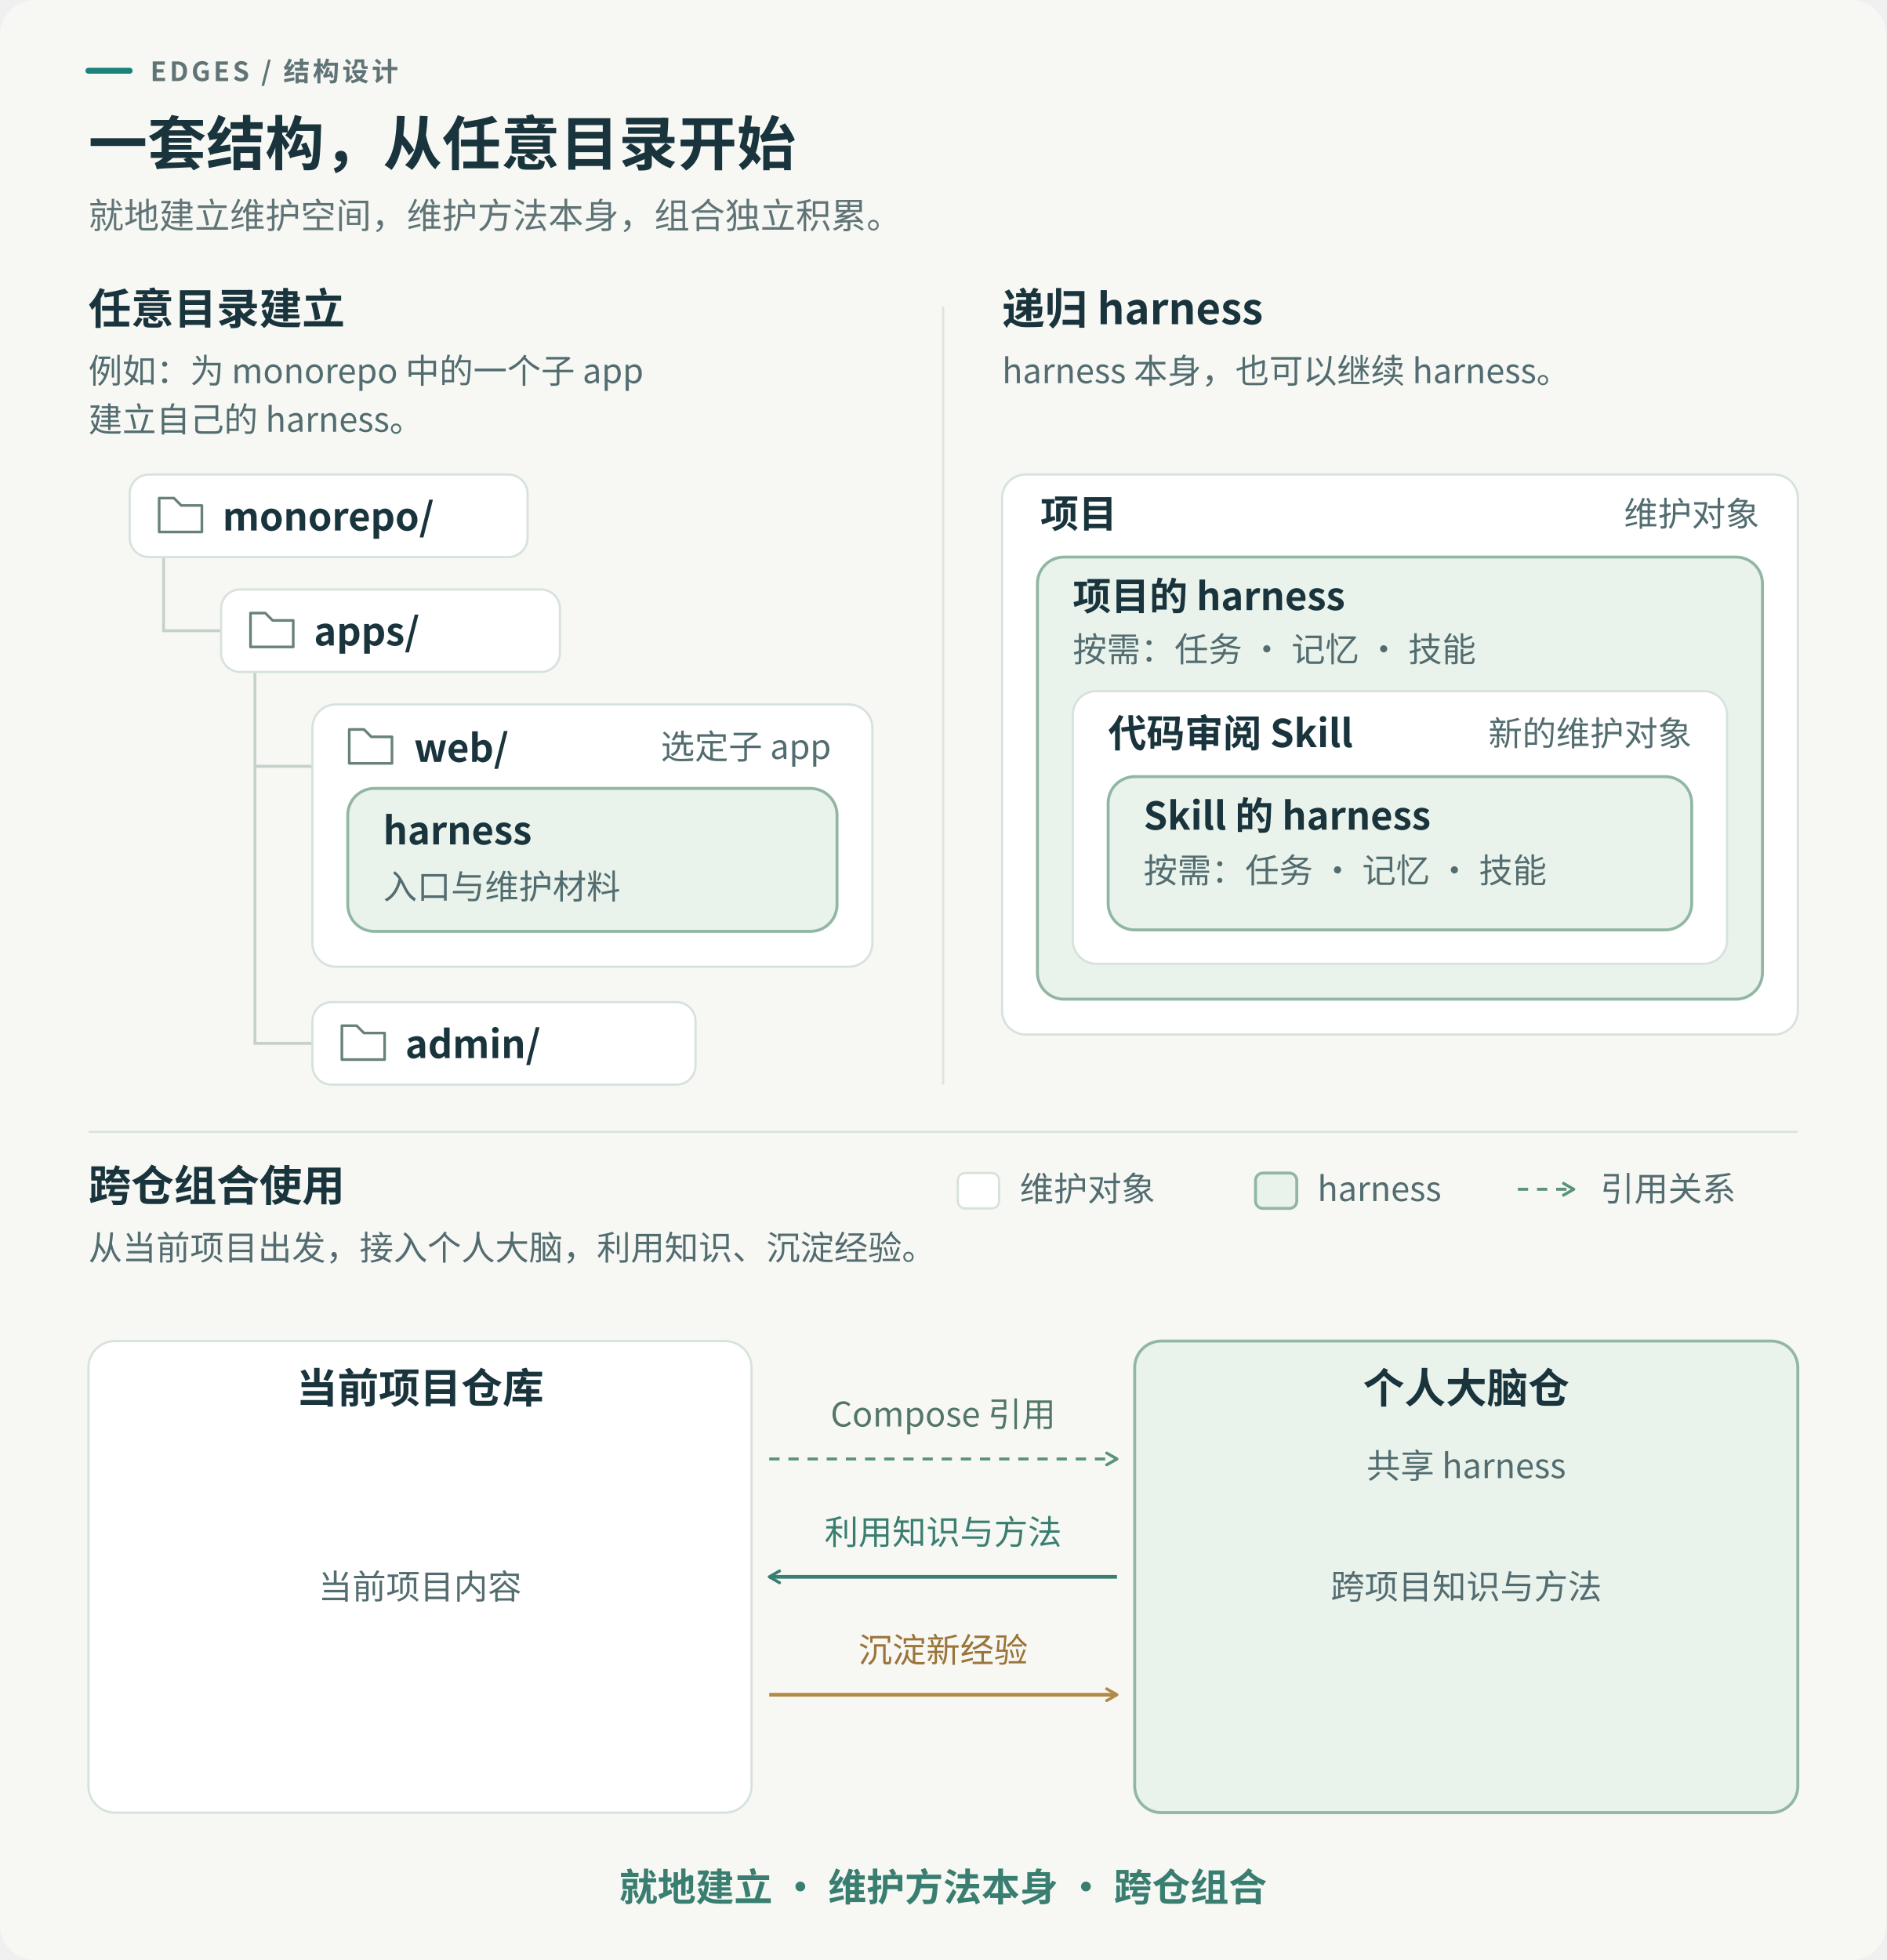
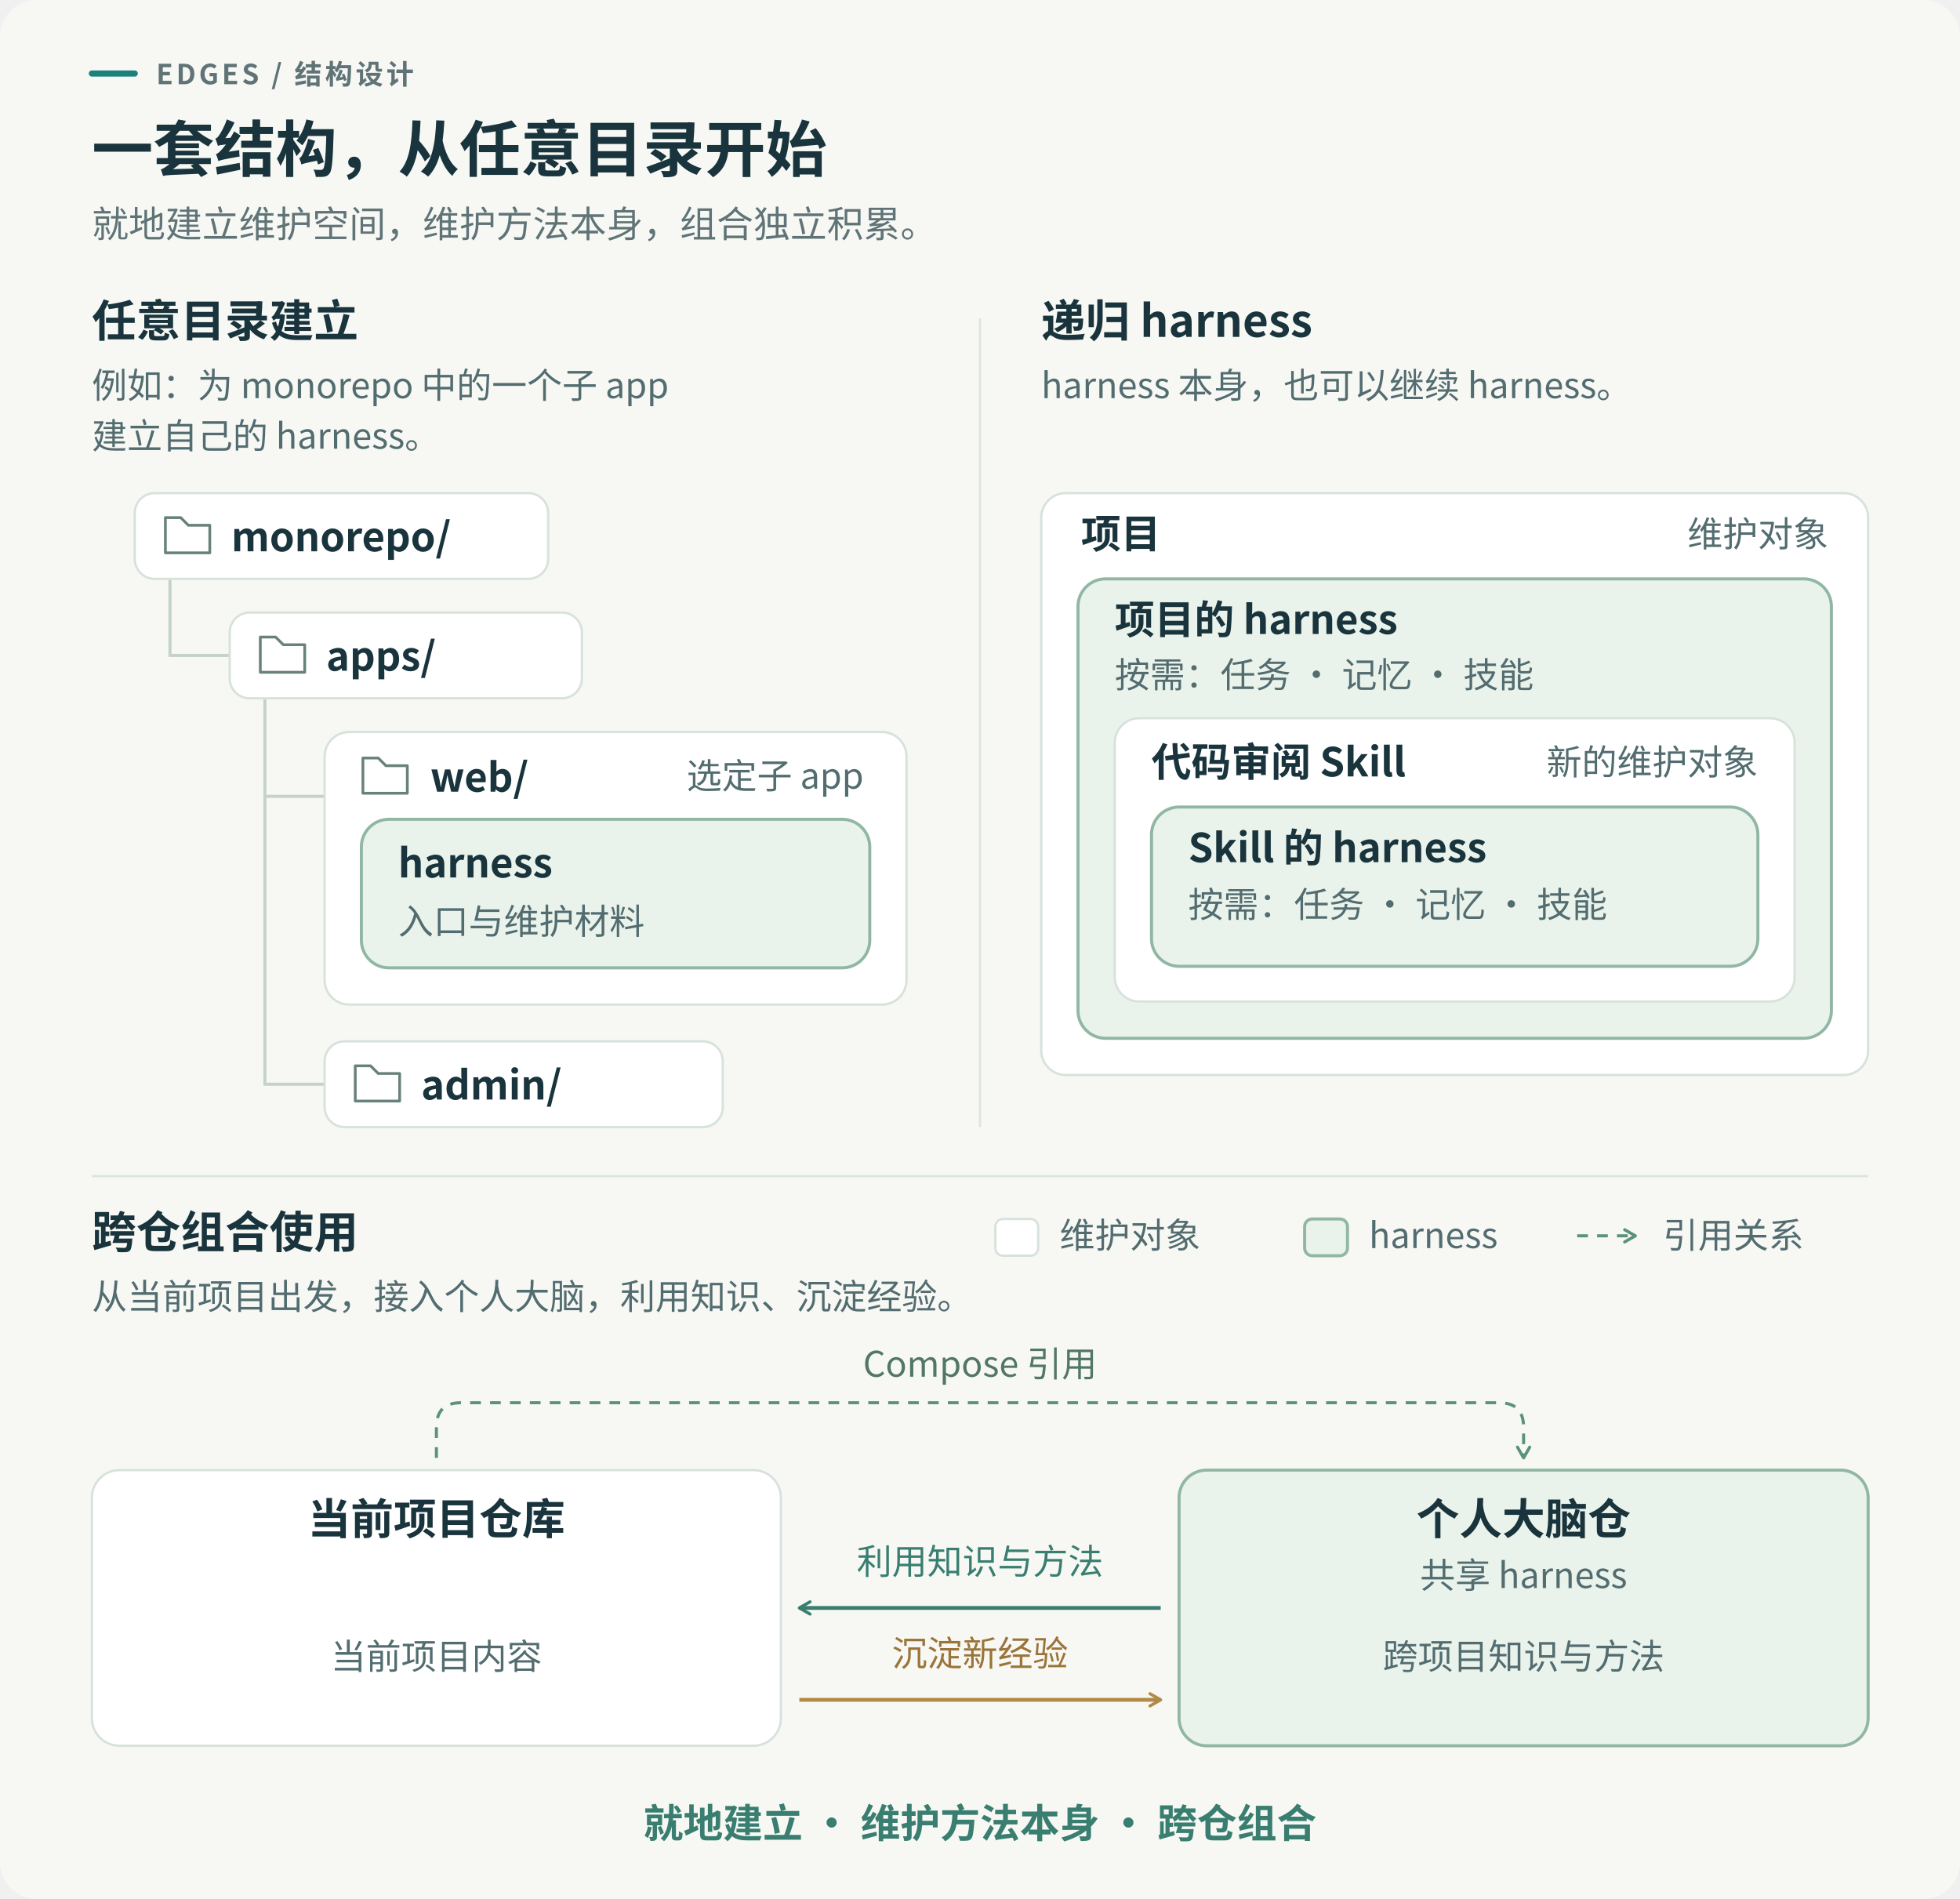
- <svg xmlns="http://www.w3.org/2000/svg" width="1280" height="1330" viewBox="0 0 1280 1330" role="img" aria-labelledby="title description">
+ <svg xmlns="http://www.w3.org/2000/svg" width="1280" height="1240" viewBox="0 0 1280 1240" role="img" aria-labelledby="title description">
  <defs>
    <style>
      text { font-family: -apple-system, BlinkMacSystemFont, "Segoe UI", "PingFang SC", "Microsoft YaHei", "Noto Sans CJK SC", sans-serif; }
      .ink { fill: #19343c; }
      .muted { fill: #607477; }
      .heading { font-size: 29px; font-weight: 650; fill: #19343c; }
      .node-title { font-size: 26px; font-weight: 600; fill: #19343c; }
      .body { font-size: 23px; fill: #526c70; }
      .plain-node { fill: #ffffff; stroke: #d7e2dc; stroke-width: 1.5; }
      .folder { fill: none; stroke: #68817c; stroke-width: 1.8; stroke-linecap: round; stroke-linejoin: round; }
      .selected-folder { fill: none; stroke: #397e70; stroke-width: 1.8; stroke-linecap: round; stroke-linejoin: round; }
    </style>
    <marker id="compose-arrow" markerWidth="11" markerHeight="10" refX="8" refY="5" orient="auto" markerUnits="userSpaceOnUse">
      <path d="m1 1 7 4-7 4" fill="none" stroke="#5a927c" stroke-width="2" stroke-linecap="round" stroke-linejoin="round" />
    </marker>
    <marker id="knowledge-arrow" markerWidth="11" markerHeight="10" refX="8" refY="5" orient="auto" markerUnits="userSpaceOnUse">
      <path d="m1 1 7 4-7 4" fill="none" stroke="#397e70" stroke-width="2" stroke-linecap="round" stroke-linejoin="round" />
    </marker>
    <marker id="experience-arrow" markerWidth="11" markerHeight="10" refX="8" refY="5" orient="auto" markerUnits="userSpaceOnUse">
      <path d="m1 1 7 4-7 4" fill="none" stroke="#b28a47" stroke-width="2" stroke-linecap="round" stroke-linejoin="round" />
    </marker>
  </defs>
-   <rect width="1280" height="1330" rx="24" fill="#f7f8f4" />
+   <rect width="1280" height="1240" rx="24" fill="#f7f8f4" />
  <path d="M60 48h28" stroke="#1b817b" stroke-width="4" stroke-linecap="round" />
  <text x="102" y="55" class="muted" font-size="18" font-weight="600" letter-spacing="2">EDGES / 结构设计</text>
  <text x="60" y="112" class="ink" font-size="40" font-weight="650">一套结构，从任意目录开始</text>
  <text x="60" y="155" class="muted" font-size="24">就地建立维护空间，维护方法本身，组合独立积累。</text>
  <text x="60" y="220" class="heading">任意目录建立</text>
  <text x="60" y="260" class="body">例如：为 monorepo 中的一个子 app</text>
  <text x="60" y="293" class="body">建立自己的 harness。</text>
  <text x="680" y="220" class="heading">递归 harness</text>
  <text x="680" y="260" class="body">harness 本身，也可以继续 harness。</text>
  <path d="M640 208v528" stroke="#dce5dd" stroke-width="1.5" />
  <path d="M111 378v50h39M173 456v252h39M173 520h39" fill="none" stroke="#c4d2cb" stroke-width="2" />
  <rect x="88" y="322" width="270" height="56" rx="13" class="plain-node" />
  <path d="M108 338h10l5 5h14v18h-29z" class="folder" />
  <text x="151" y="360" class="node-title">monorepo/</text>
  <rect x="150" y="400" width="230" height="56" rx="13" class="plain-node" />
  <path d="M170 416h10l5 5h14v18h-29z" class="folder" />
  <text x="213" y="438" class="node-title">apps/</text>
  <rect x="212" y="478" width="380" height="178" rx="16" class="plain-node" />
  <path d="M237 495h10l5 5h14v18h-29z" class="folder" />
  <text x="281" y="517" class="node-title">web/</text>
  <text x="564" y="515" class="body" text-anchor="end">选定子 app</text>
  <rect x="236" y="535" width="332" height="97" rx="18" fill="#eaf3eb" stroke="#91b7a4" stroke-width="2" />
  <text x="260" y="573" class="node-title">harness</text>
  <text x="260" y="610" class="body">入口与维护材料</text>
  <rect x="212" y="680" width="260" height="56" rx="13" class="plain-node" />
  <path d="M232 696h10l5 5h14v18h-29z" class="folder" />
  <text x="275" y="718" class="node-title">admin/</text>
  <rect x="680" y="322" width="540" height="380" rx="16" class="plain-node" />
  <text x="706" y="358" class="node-title">项目</text>
  <text x="1194" y="357" class="body" text-anchor="end">维护对象</text>
  <rect x="704" y="378" width="492" height="300" rx="18" fill="#eaf3eb" stroke="#91b7a4" stroke-width="2" />
  <text x="728" y="414" class="node-title">项目的 harness</text>
  <text x="728" y="449" class="body">按需：任务 · 记忆 · 技能</text>
  <rect x="728" y="469" width="444" height="185" rx="16" class="plain-node" />
  <text x="752" y="507" class="node-title">代码审阅 Skill</text>
  <text x="1148" y="506" class="body" text-anchor="end">新的维护对象</text>
  <rect x="752" y="527" width="396" height="104" rx="18" fill="#eaf3eb" stroke="#91b7a4" stroke-width="2" />
  <text x="776" y="563" class="node-title">Skill 的 harness</text>
  <text x="776" y="599" class="body">按需：任务 · 记忆 · 技能</text>
  <path d="M60 768h1160" stroke="#dce5dd" stroke-width="1.5" />
  <text x="60" y="815" class="heading">跨仓组合使用</text>
  <rect x="650" y="796" width="28" height="24" rx="5" class="plain-node" />
  <text x="692" y="815" class="body">维护对象</text>
  <rect x="852" y="796" width="28" height="24" rx="5" fill="#eaf3eb" stroke="#91b7a4" stroke-width="2" />
  <text x="894" y="815" class="body">harness</text>
  <path d="M1030 807h38" stroke="#5a927c" stroke-width="2" stroke-dasharray="7 6" marker-end="url(#compose-arrow)" />
  <text x="1086" y="815" class="body">引用关系</text>
  <text x="60" y="855" class="body">从当前项目出发，接入个人大脑，利用知识、沉淀经验。</text>
-   <rect x="60" y="910" width="450" height="320" rx="18" class="plain-node" />
-   <text x="285" y="952" class="ink" font-size="28" font-weight="650" text-anchor="middle">当前项目仓库</text>
-   <text x="285" y="1085" class="body" text-anchor="middle">当前项目内容</text>
-   <rect x="770" y="910" width="450" height="320" rx="18" fill="#eaf3eb" stroke="#91b7a4" stroke-width="2" />
-   <text x="995" y="952" class="ink" font-size="28" font-weight="650" text-anchor="middle">个人大脑仓</text>
-   <text x="995" y="1003" class="body" text-anchor="middle">共享 harness</text>
-   <text x="995" y="1085" class="body" text-anchor="middle">跨项目知识与方法</text>
-   <path d="M522 990H758" fill="none" stroke="#5a927c" stroke-width="2" stroke-dasharray="7 6" marker-end="url(#compose-arrow)" />
-   <text x="640" y="968" fill="#527668" font-size="23" text-anchor="middle">Compose 引用</text>
-   <path d="M758 1070H522" fill="none" stroke="#397e70" stroke-width="2.5" marker-end="url(#knowledge-arrow)" />
-   <text x="640" y="1048" fill="#397e70" font-size="23" text-anchor="middle">利用知识与方法</text>
-   <path d="M522 1150H758" fill="none" stroke="#b28a47" stroke-width="2.5" marker-end="url(#experience-arrow)" />
-   <text x="640" y="1128" fill="#9a7438" font-size="23" text-anchor="middle">沉淀新经验</text>
-   <text x="640" y="1290" fill="#397e70" font-size="26" font-weight="600" text-anchor="middle">就地建立 · 维护方法本身 · 跨仓组合</text>
+   <rect x="60" y="960" width="450" height="180" rx="18" class="plain-node" />
+   <text x="285" y="1002" class="ink" font-size="28" font-weight="650" text-anchor="middle">当前项目仓库</text>
+   <text x="285" y="1090" class="body" text-anchor="middle">当前项目内容</text>
+   <rect x="770" y="960" width="450" height="180" rx="18" fill="#eaf3eb" stroke="#91b7a4" stroke-width="2" />
+   <text x="995" y="1002" class="ink" font-size="28" font-weight="650" text-anchor="middle">个人大脑仓</text>
+   <text x="995" y="1037" class="body" text-anchor="middle">共享 harness</text>
+   <text x="995" y="1090" class="body" text-anchor="middle">跨项目知识与方法</text>
+   <path d="M285 952V932Q285 916 301 916H979Q995 916 995 932V952" fill="none" stroke="#5a927c" stroke-width="2" stroke-dasharray="7 6" marker-end="url(#compose-arrow)" />
+   <text x="640" y="899" fill="#527668" font-size="23" text-anchor="middle">Compose 引用</text>
+   <path d="M758 1050H522" fill="none" stroke="#397e70" stroke-width="2.5" marker-end="url(#knowledge-arrow)" />
+   <text x="640" y="1028" fill="#397e70" font-size="23" text-anchor="middle">利用知识与方法</text>
+   <path d="M522 1110H758" fill="none" stroke="#b28a47" stroke-width="2.5" marker-end="url(#experience-arrow)" />
+   <text x="640" y="1088" fill="#9a7438" font-size="23" text-anchor="middle">沉淀新经验</text>
+   <text x="640" y="1200" fill="#397e70" font-size="26" font-weight="600" text-anchor="middle">就地建立 · 维护方法本身 · 跨仓组合</text>
</svg>
